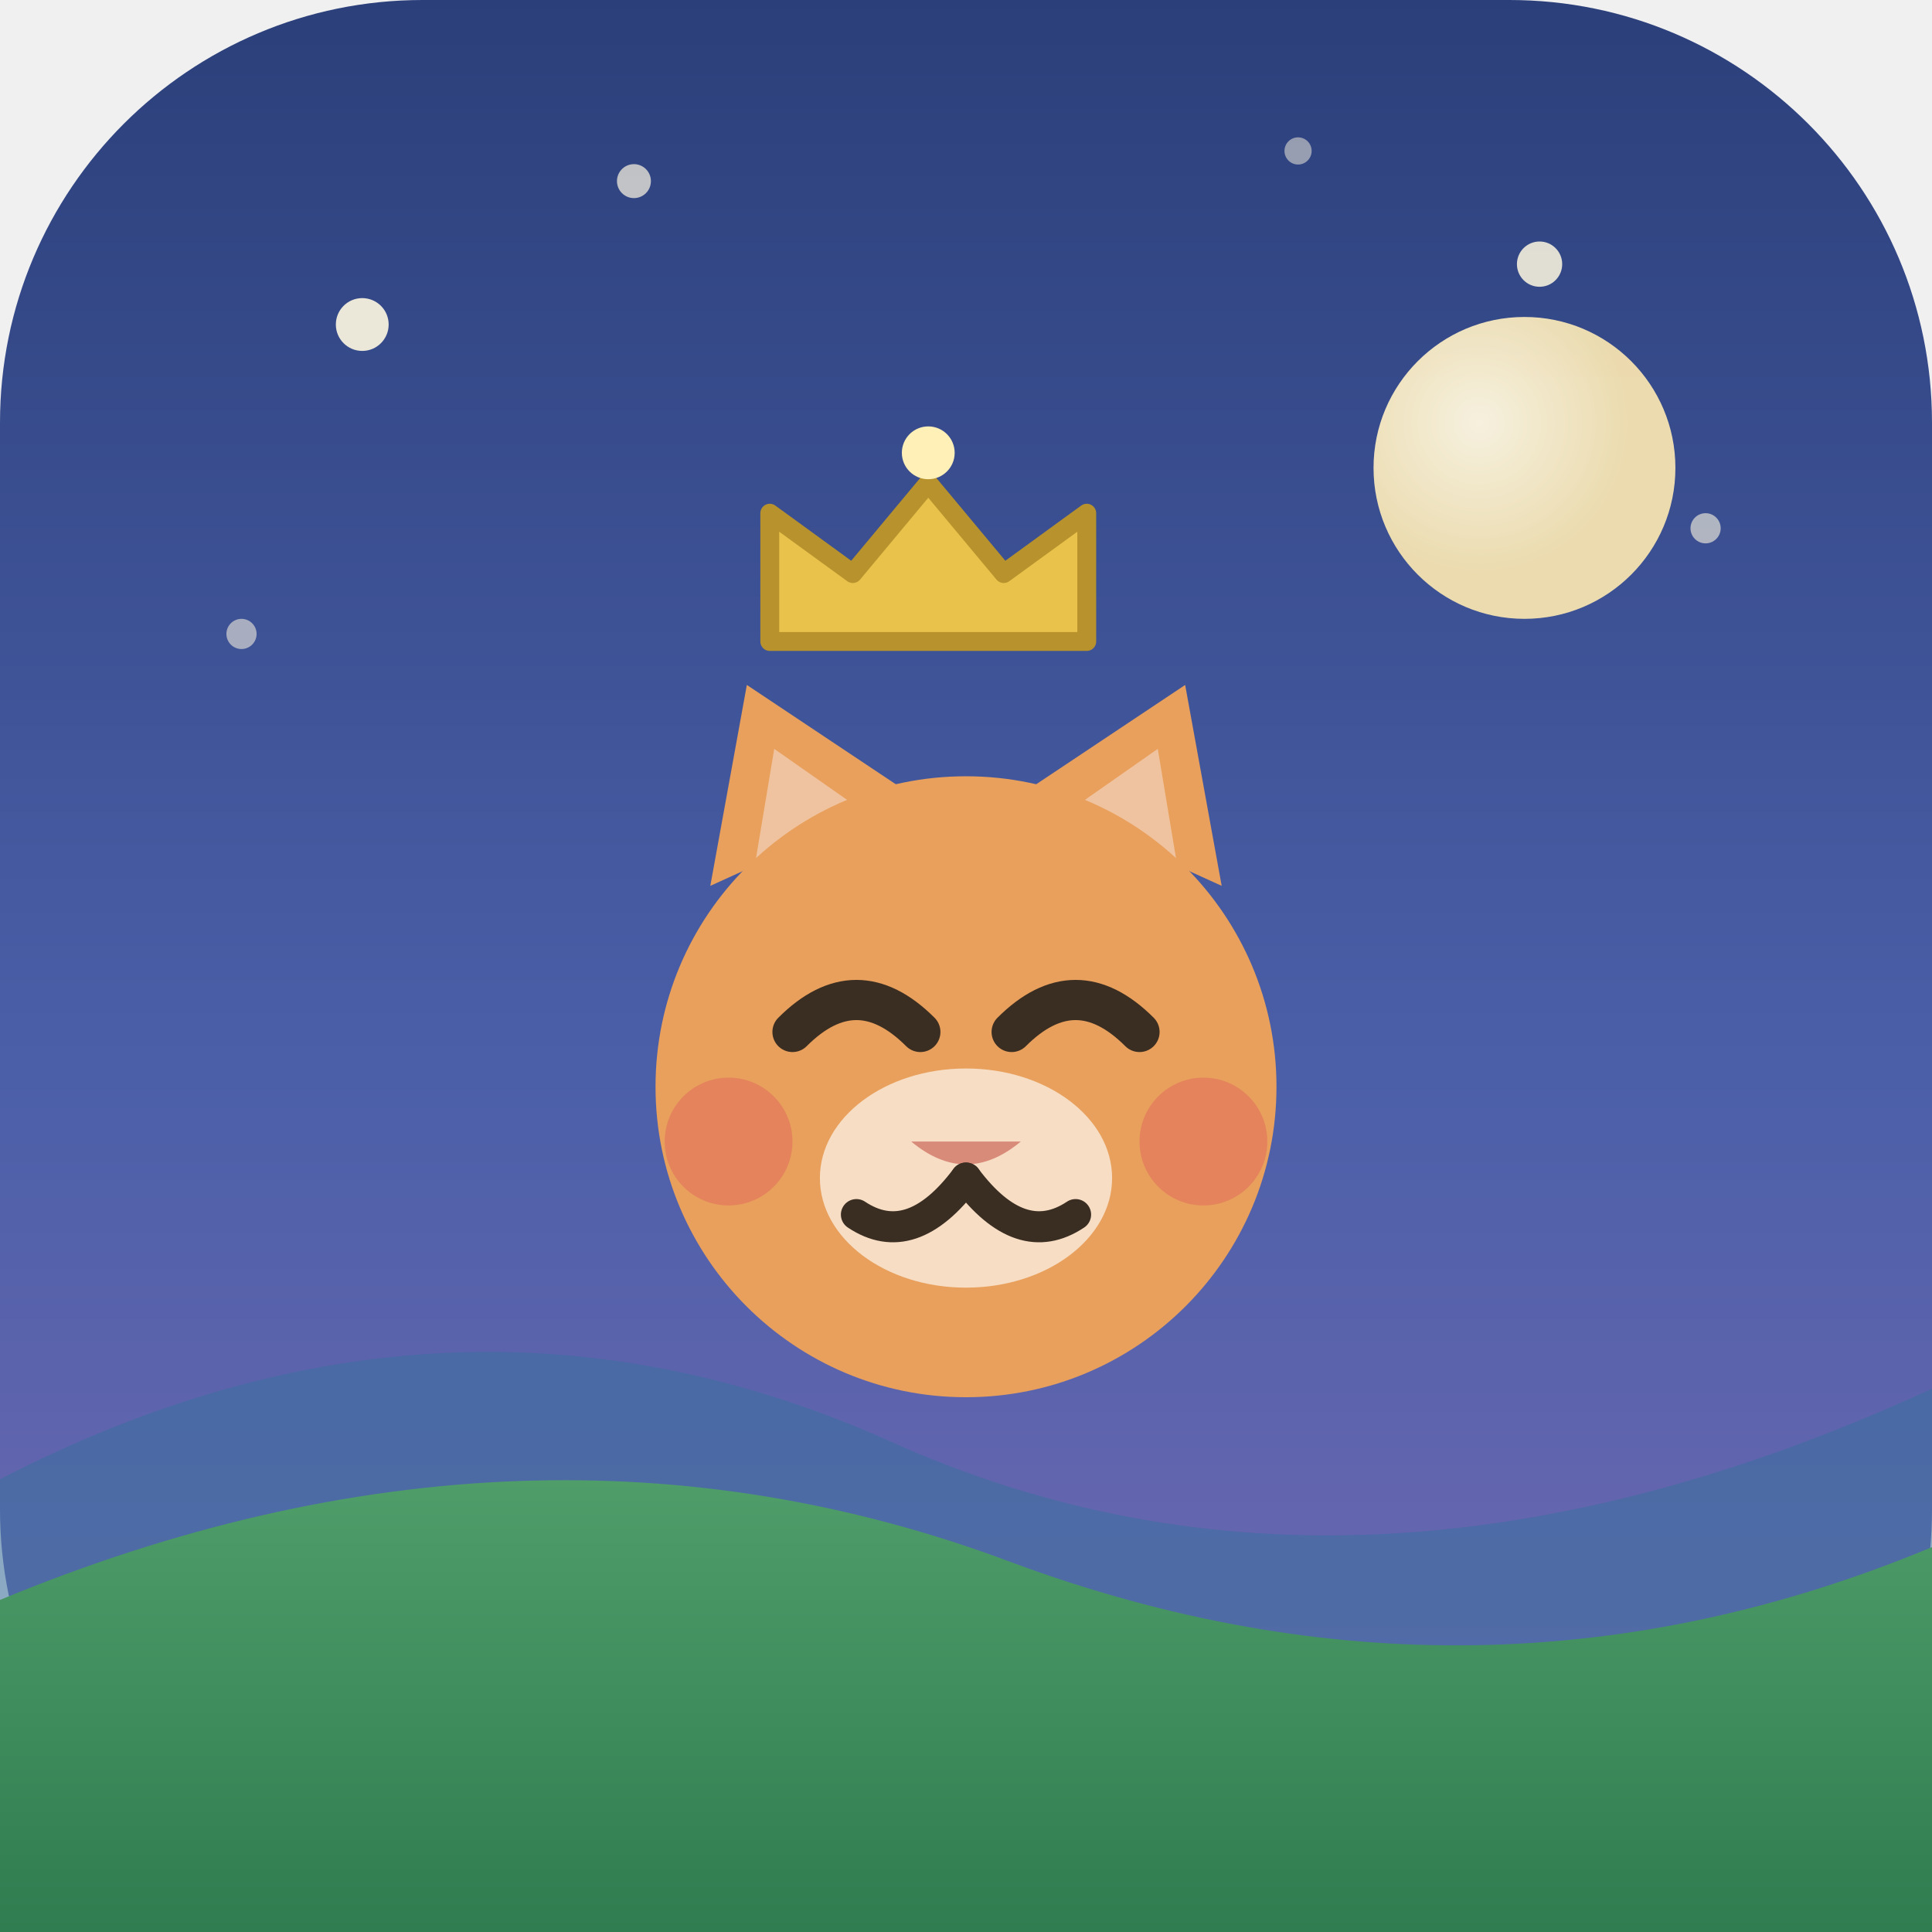
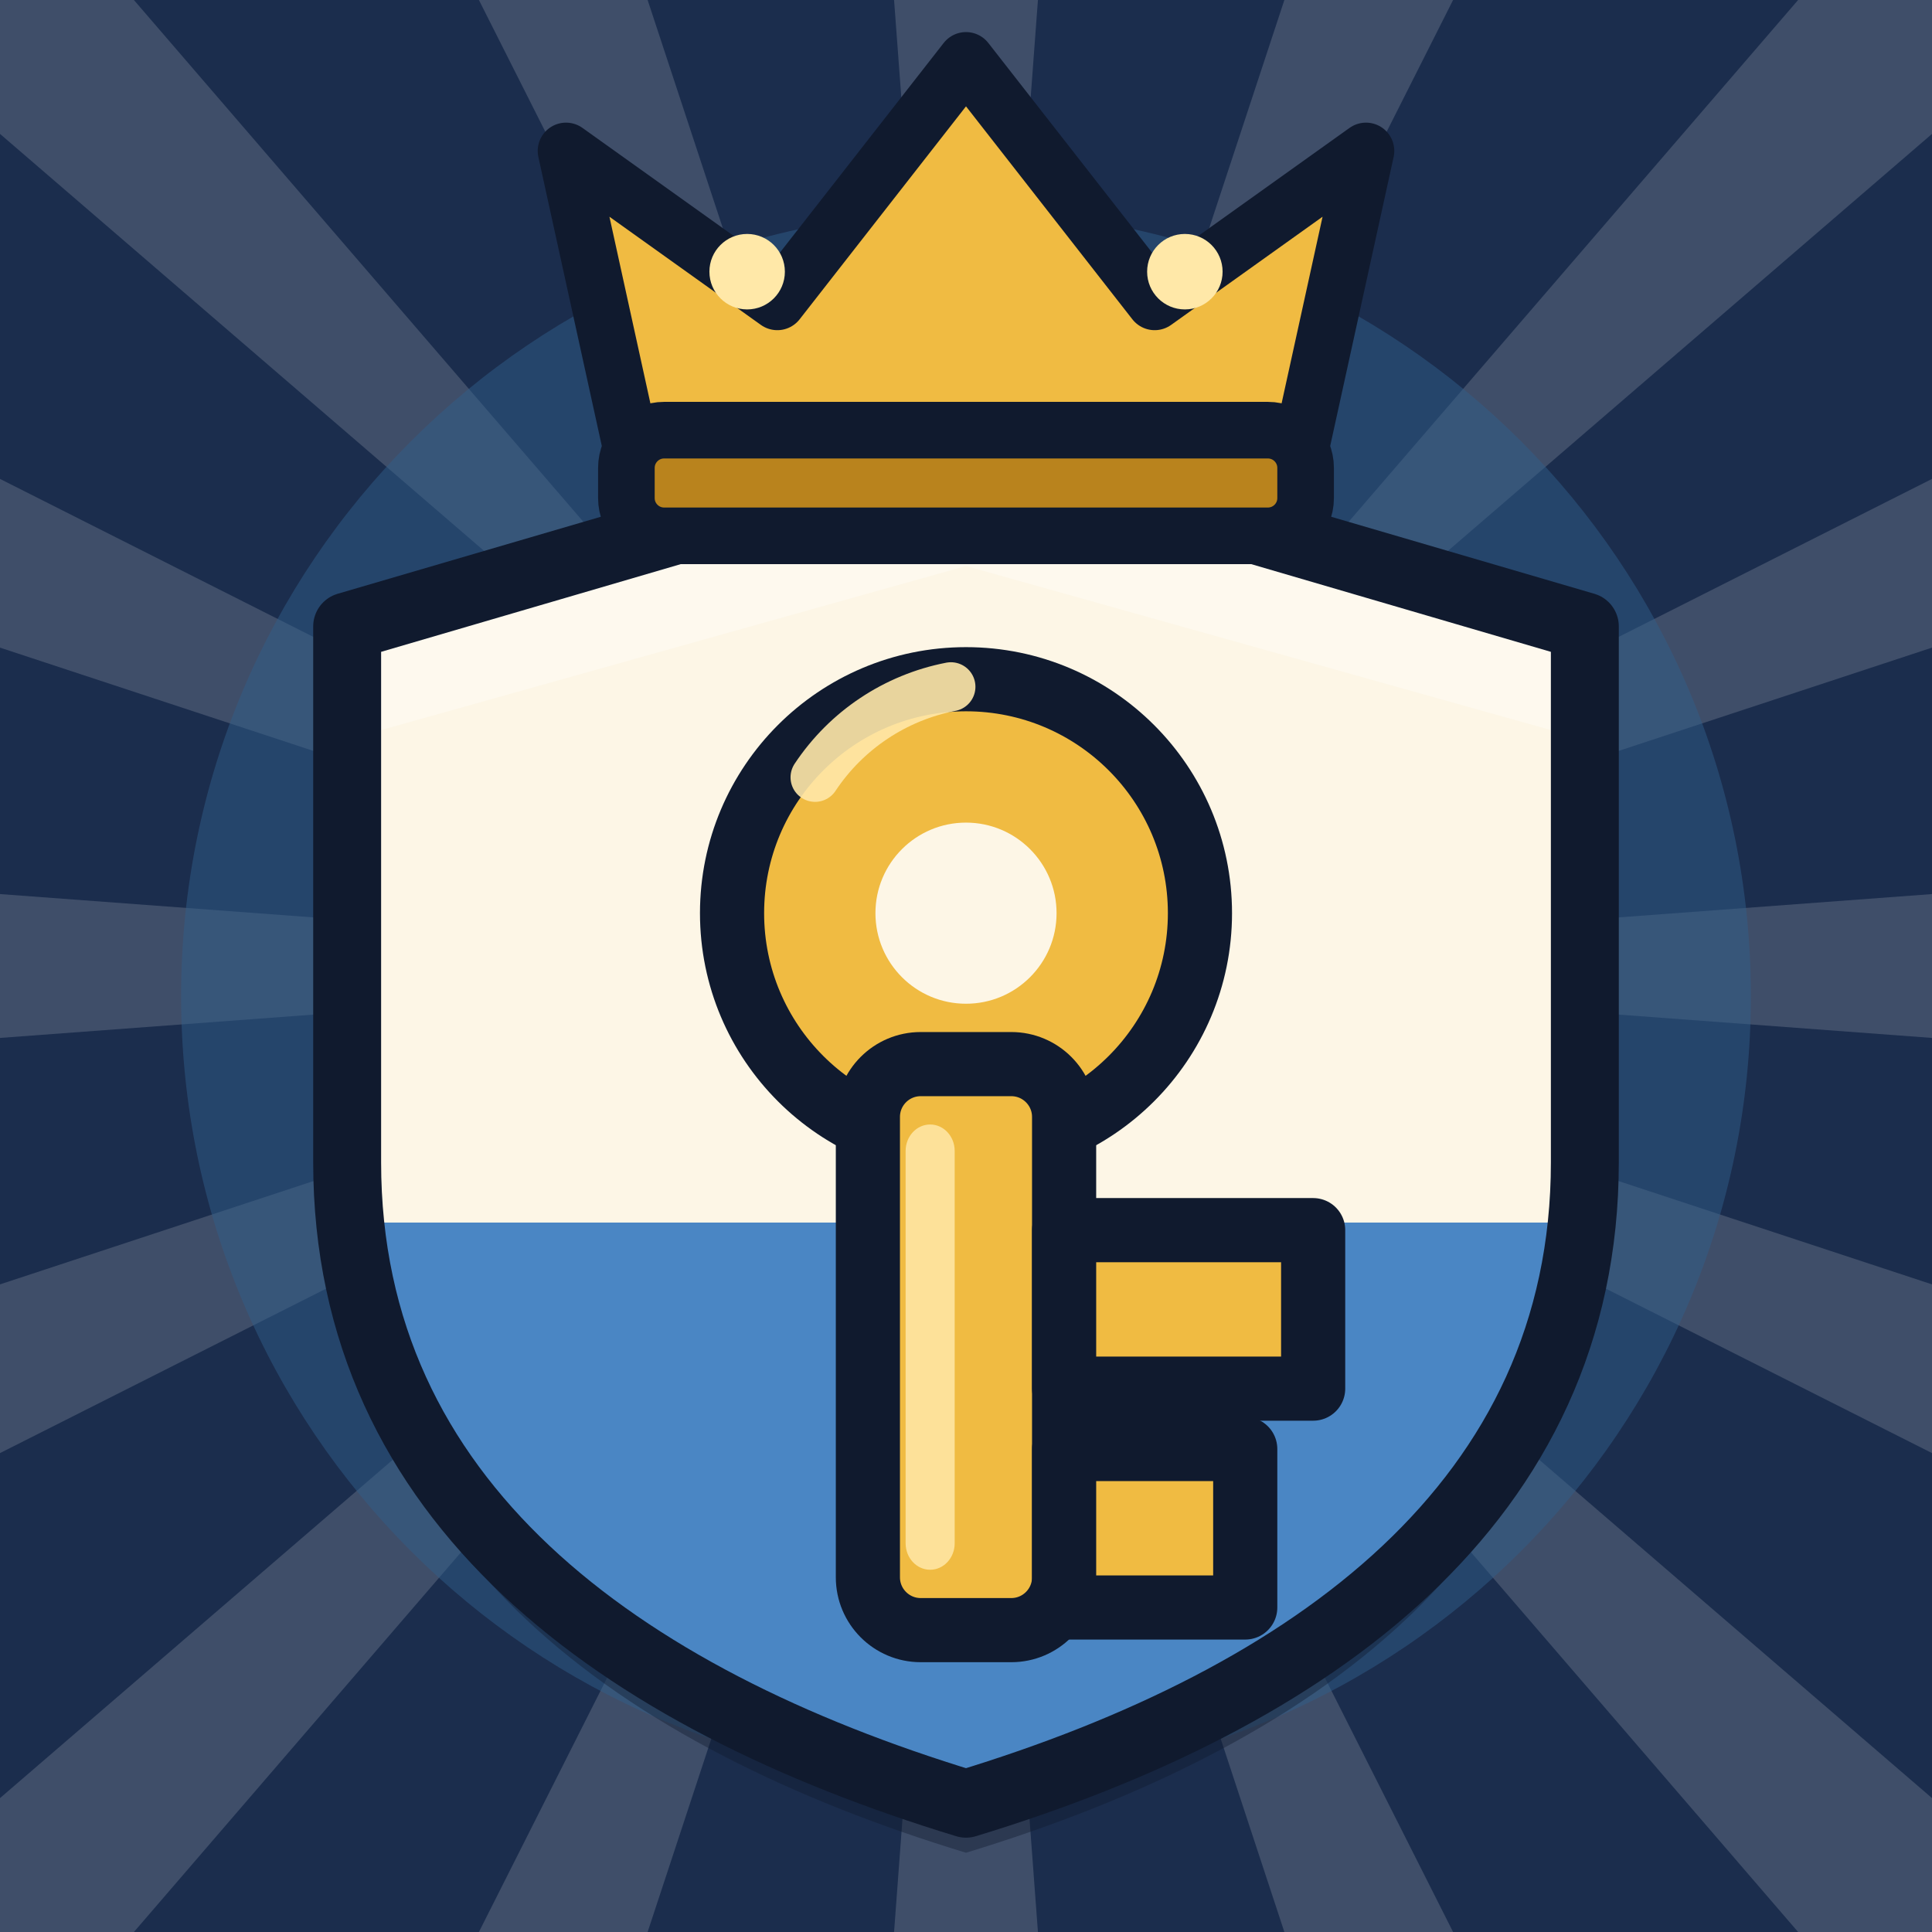
- <svg xmlns="http://www.w3.org/2000/svg" id="i" viewBox="0 0 512 512" width="512" height="512">
-   <defs>
-     <linearGradient id="ciel" x1="0" y1="0" x2="0" y2="1">
-       <stop offset="0" stop-color="#2b3f7a" />
-       <stop offset="0.55" stop-color="#4a5fa8" />
-       <stop offset="1" stop-color="#7b6bb5" />
-     </linearGradient>
-     <linearGradient id="colline" x1="0" y1="0" x2="0" y2="1">
-       <stop offset="0" stop-color="#4f9d69" />
-       <stop offset="1" stop-color="#2f7d50" />
-     </linearGradient>
-     <radialGradient id="lune" cx="0.35" cy="0.35">
-       <stop offset="0" stop-color="#fff8e2" />
-       <stop offset="1" stop-color="#f4e2b0" />
-     </radialGradient>
-   </defs>
-   <rect width="512" height="512" rx="112" fill="url(#ciel)" />
-   <g fill="#fff8e2">
-     <circle cx="96" cy="86" r="7" opacity=".9" />
-     <circle cx="168" cy="48" r="4.5" opacity=".7" />
-     <circle cx="408" cy="70" r="6" opacity=".85" />
-     <circle cx="452" cy="140" r="4" opacity=".6" />
-     <circle cx="64" cy="168" r="4" opacity=".55" />
-     <circle cx="344" cy="40" r="3.6" opacity=".5" />
+ <svg xmlns="http://www.w3.org/2000/svg" viewBox="0 0 512 512" width="512" height="512" role="img" aria-label="Le Royaume des Mots">
+   <rect width="512" height="512" fill="#1b2d4d" />
+   <g opacity=".16" fill="#ffffff">
+     <path transform="rotate(0 256 256)" d="M256 256 L228 -120 L284 -120 Z" />
+     <path transform="rotate(22.5 256 256)" d="M256 256 L228 -120 L284 -120 Z" />
+     <path transform="rotate(45 256 256)" d="M256 256 L228 -120 L284 -120 Z" />
+     <path transform="rotate(67.5 256 256)" d="M256 256 L228 -120 L284 -120 Z" />
+     <path transform="rotate(90 256 256)" d="M256 256 L228 -120 L284 -120 Z" />
+     <path transform="rotate(112.5 256 256)" d="M256 256 L228 -120 L284 -120 Z" />
+     <path transform="rotate(135 256 256)" d="M256 256 L228 -120 L284 -120 Z" />
+     <path transform="rotate(157.5 256 256)" d="M256 256 L228 -120 L284 -120 Z" />
+     <path transform="rotate(180 256 256)" d="M256 256 L228 -120 L284 -120 Z" />
+     <path transform="rotate(202.5 256 256)" d="M256 256 L228 -120 L284 -120 Z" />
+     <path transform="rotate(225 256 256)" d="M256 256 L228 -120 L284 -120 Z" />
+     <path transform="rotate(247.5 256 256)" d="M256 256 L228 -120 L284 -120 Z" />
+     <path transform="rotate(270 256 256)" d="M256 256 L228 -120 L284 -120 Z" />
+     <path transform="rotate(292.5 256 256)" d="M256 256 L228 -120 L284 -120 Z" />
+     <path transform="rotate(315 256 256)" d="M256 256 L228 -120 L284 -120 Z" />
+     <path transform="rotate(337.5 256 256)" d="M256 256 L228 -120 L284 -120 Z" />
  </g>
-   <circle cx="404" cy="124" r="40" fill="url(#lune)" opacity=".95" />
-   <path d="M0 392 Q 120 330 236 382 Q 360 438 512 368 L512 512 L0 512 Z" fill="#3b6f9e" opacity=".55" />
-   <path d="M0 424 Q 140 366 268 414 Q 392 460 512 410 L512 512 L0 512 Z" fill="url(#colline)" />
-   <g transform="translate(256 288) scale(2.42) translate(-50 -56)">
-     <path d="M22 34 L26 12 L44 24 Z" fill="#e8a05c" />
-     <path d="M78 34 L74 12 L56 24 Z" fill="#e8a05c" />
-     <path d="M27 31 L29 19 L39 26 Z" fill="#f0c3a0" />
-     <path d="M73 31 L71 19 L61 26 Z" fill="#f0c3a0" />
-     <circle cx="50" cy="56" r="34" fill="#e8a05c" />
-     <ellipse cx="50" cy="66" rx="16" ry="12" fill="#f7ddc4" />
-     <circle cx="24" cy="62" r="7" fill="#e2725b" opacity="0.6" />
-     <circle cx="76" cy="62" r="7" fill="#e2725b" opacity="0.6" />
-     <path d="M31 50 Q38 43 45 50" stroke="#3a2d22" stroke-width="4.4" fill="none" stroke-linecap="round" />
-     <path d="M55 50 Q62 43 69 50" stroke="#3a2d22" stroke-width="4.4" fill="none" stroke-linecap="round" />
-     <path d="M44 62 Q50 67 56 62" fill="#d98b7a" />
-     <path d="M50 66 Q44 74 38 70" stroke="#3a2d22" stroke-width="3.4" fill="none" stroke-linecap="round" />
-     <path d="M50 66 Q56 74 62 70" stroke="#3a2d22" stroke-width="3.4" fill="none" stroke-linecap="round" />
-   </g>
-   <g transform="translate(256 150)">
-     <path d="M-52 20 L-52 -14 L-30 2 L-10 -22 L10 2 L32 -14 L32 20 Z" fill="#e8c24a" stroke="#b8922c" stroke-width="5" stroke-linejoin="round" />
-     <circle cx="-10" cy="-30" r="7" fill="#fff0b8" />
+   <circle cx="256" cy="264" r="208" fill="#2f5d8a" opacity=".5" />
+   <g transform="translate(0 26)">
+     <path d="M256 92 L420 140 V282 C420 372 348 424 256 452 C164 424 92 372 92 282 V140 Z" fill="#101a2e" opacity=".4" transform="translate(0 13)" />
+     <clipPath id="ecu">
+       <path d="M256 92 L420 140 V282 C420 372 348 424 256 452 C164 424 92 372 92 282 V140 Z" />
+     </clipPath>
+     <g clip-path="url(#ecu)">
+       <rect width="512" height="512" fill="#fdf6e6" />
+       <path d="M92 298 L420 298 V460 H92 Z" fill="#4a86c4" />
+       <path d="M92 140 L256 92 L420 140 V170 L256 124 L92 170 Z" fill="#ffffff" opacity=".32" />
+     </g>
+     <path d="M256 92 L420 140 V282 C420 372 348 424 256 452 C164 424 92 372 92 282 V140 Z" fill="none" stroke="#101a2e" stroke-width="18" stroke-linejoin="round" />
+     <g stroke="#101a2e" stroke-width="17" stroke-linejoin="round" stroke-linecap="round" fill="#f0bb42">
+       <circle cx="256" cy="216" r="62" />
+       <rect x="230" y="256" width="52" height="150" rx="14" />
+       <path d="M282 300h66v42h-66z" />
+       <path d="M282 358h48v42h-48z" />
+     </g>
+     <circle cx="256" cy="216" r="24" fill="#fdf6e6" />
+     <rect x="240" y="272" width="13" height="118" rx="7" fill="#ffe8a8" opacity=".85" />
+     <path d="M216 180 a56 56 0 0 1 36 -24" stroke="#ffe8a8" stroke-width="13" fill="none" stroke-linecap="round" opacity=".9" />
+     <g transform="translate(0 18)">
+       <path fill="#f0bb42" stroke="#101a2e" stroke-width="15" stroke-linejoin="round" d="M168 78 L150 -4 L206 36 L256 -28 L306 36 L362 -4 L344 78 Z" />
+       <rect x="166" y="70" width="180" height="28" rx="10" fill="#b9831d" stroke="#101a2e" stroke-width="15" stroke-linejoin="round" />
+       <circle cx="198" cy="28" r="10" fill="#ffe8a8" />
+       <circle cx="314" cy="28" r="10" fill="#ffe8a8" />
+     </g>
  </g>
</svg>
